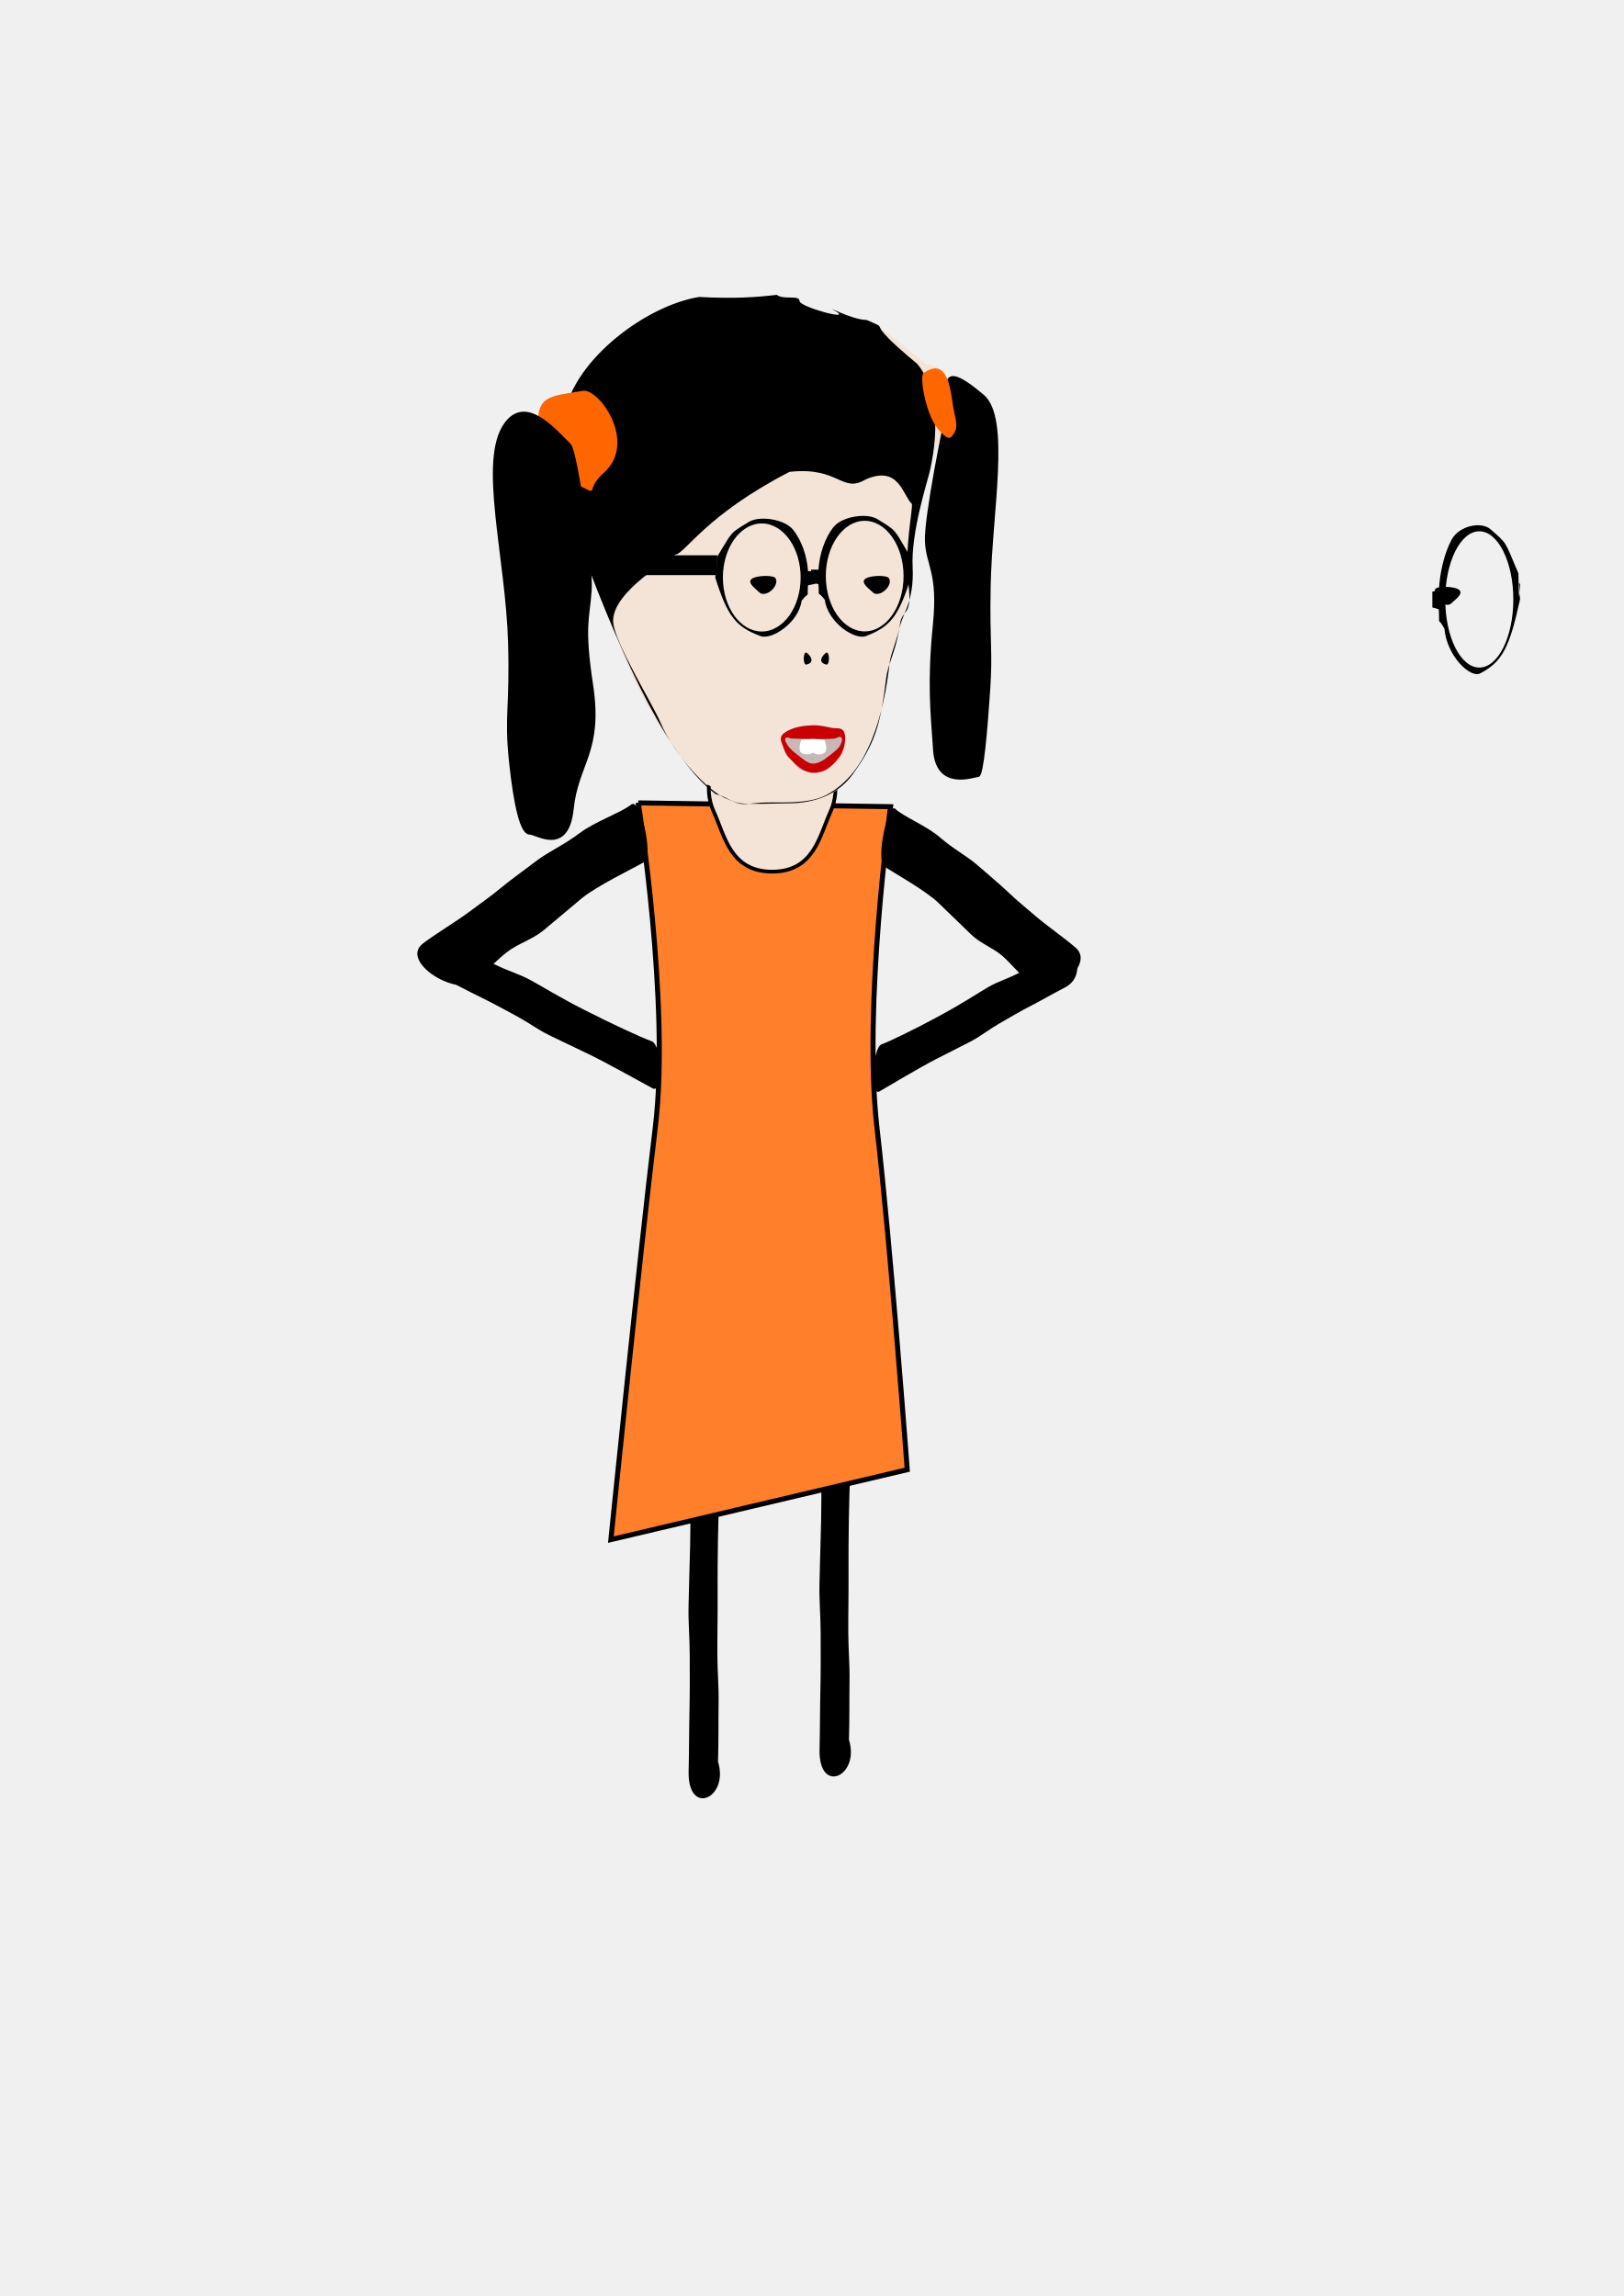
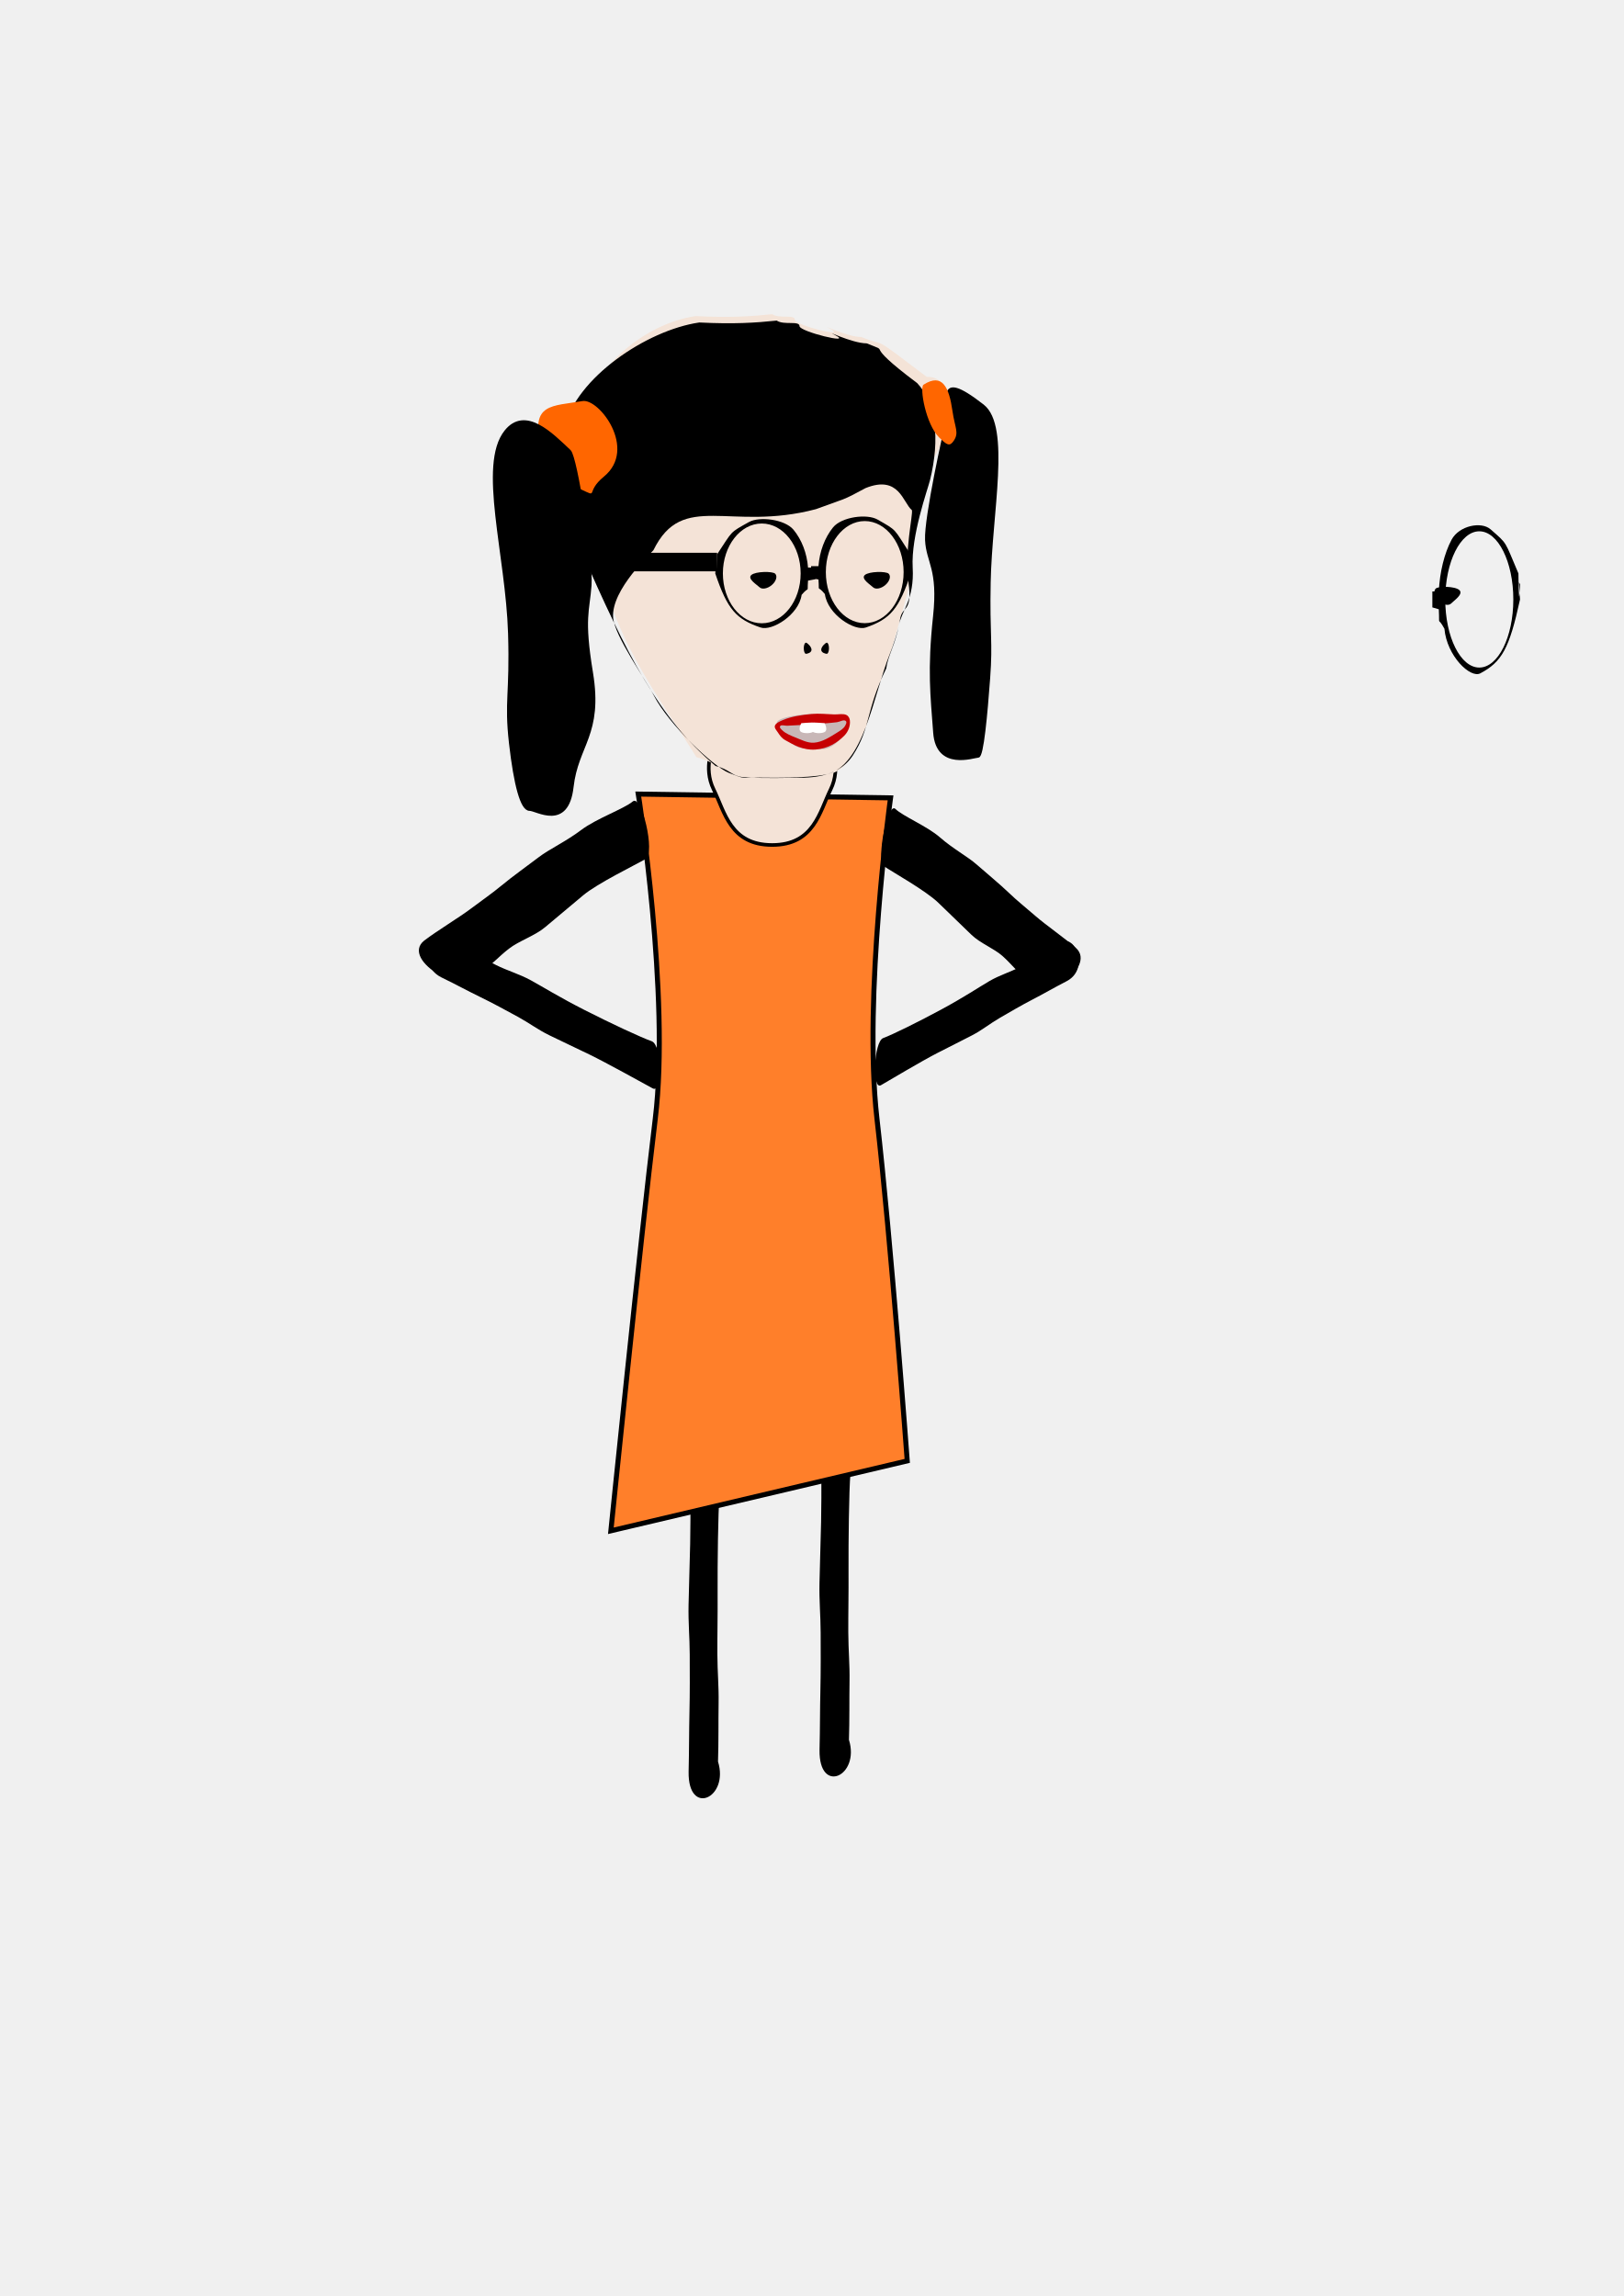
<svg xmlns="http://www.w3.org/2000/svg" width="744.094" height="1052.362" id="svg3905" version="1.1">
  <defs id="defs3907" />
  <g id="layer1">
    <path style="fill:#000000;fill-opacity:1;stroke:none;display:inline" id="path4205-0" d="m 316.293,662.672 c 0.028,7.488 0.28,32.78 -0.01,44.928 -0.285,12.148 -0.559,19.486 -0.735,27.94 -0.176,8.454 0.5,14.503 0.533,22.738 0.032,8.235 0.087,17.671 -0.125,26.647 -0.212,8.976 -0.129,16.369 -0.386,27.208 -0.304,20.684 18.654,11.979 13.472,-4.718 0.305,-8.964 0.137,-18.416 0.269,-26.641 0.132,-8.225 -0.523,-14.029 -0.566,-22.626 -0.042,-8.598 0.183,-16.905 0.113,-28.975 -0.07,-12.071 0.212,-36.223 0.853,-43.434 0.642,-7.212 -13.451,-30.555 -13.423,-23.066 z" />
    <path d="m 376.293,652.672 c 0.028,7.488 0.28,32.78 -0.01,44.928 -0.285,12.148 -0.559,19.486 -0.735,27.94 -0.176,8.454 0.5,14.503 0.533,22.738 0.032,8.235 0.087,17.671 -0.125,26.647 -0.212,8.976 -0.129,16.369 -0.386,27.208 -0.304,20.684 18.654,11.979 13.472,-4.718 0.305,-8.964 0.137,-18.416 0.269,-26.641 0.132,-8.225 -0.523,-14.029 -0.566,-22.626 -0.042,-8.598 0.183,-16.905 0.113,-28.975 -0.07,-12.071 0.212,-36.223 0.853,-43.434 0.642,-7.212 -13.451,-30.555 -13.423,-23.066 z" id="path4203-5" style="fill:#000000;fill-opacity:1;stroke:none;display:inline" />
    <path d="m -417.816,232.702 c 4.079,2.378 14.787,3.751 21.498,7.229 6.712,3.478 13.524,5.139 18.189,7.585 4.665,2.445 12.026,5.997 16.512,8.613 4.485,2.616 8.944,4.608 13.904,7.176 4.96,2.568 14.076,6.036 20.066,9.135 11.376,6.13 -7.217,31.398 -14.84,20.225 -4.98,-2.458 -8.388,-5.259 -12.914,-7.684 -4.527,-2.425 -10.587,-2.969 -15.267,-5.711 -4.68,-2.742 -10.804,-6.288 -17.372,-10.149 -6.567,-3.861 -22.236,-8.051 -26.356,-9.574 -4.12,-1.523 -7.498,-29.224 -3.419,-26.846 z" id="path4171-2" style="fill:#000000;fill-opacity:1;stroke:none;display:inline" />
    <path style="fill:#000000;fill-opacity:1;stroke:none;display:inline" id="path4204-3" d="m -205.041,222.702 c -4.079,2.378 -14.787,3.751 -21.498,7.229 -6.712,3.478 -13.524,5.139 -18.189,7.585 -4.664,2.445 -12.026,5.997 -16.512,8.613 -4.485,2.616 -8.944,4.608 -13.904,7.176 -4.96,2.568 -14.076,6.036 -20.066,9.135 -11.376,6.13 7.217,31.398 14.84,20.225 4.98,-2.458 8.388,-5.259 12.914,-7.684 4.527,-2.425 10.587,-2.969 15.267,-5.711 4.68,-2.742 10.804,-6.288 17.372,-10.149 6.567,-3.861 22.235,-8.051 26.356,-9.574 4.12,-1.523 7.497,-29.224 3.419,-26.846 z" />
-     <path style="fill:#ff7f2a;fill-opacity:1;stroke:#000000;stroke-width:2.3;stroke-miterlimit:4;stroke-opacity:1;stroke-dasharray:none;display:inline" d="m 292.497,368.001 115.616,1.738 c 0,0 -12.632,91.305 -6.226,147.098 6.406,55.794 13.875,156.794 13.875,156.794 l -135.822,32.043 c 0,0 13.447,-132.366 20.35,-188.837 6.903,-56.47 -7.792,-148.837 -7.792,-148.837 z" id="rect4164-9" />
-     <path style="fill:#f4e3d7;fill-opacity:1;stroke:#000000;stroke-width:1.709;stroke-miterlimit:4;stroke-opacity:1;stroke-dasharray:none" d="m 327.07,349.92 53.557,0 c 0,0 5.069,10.96 0,22.061 -5.07,11.102 -7.6,27.533 -26.779,27.533 -19.178,0 -21.709,-16.432 -26.779,-27.533 -5.07,-11.102 0,-22.061 0,-22.061 z" id="rect3359-4" />
+     <path style="fill:#ff7f2a;fill-opacity:1;stroke:#000000;stroke-width:2.3;stroke-miterlimit:4;stroke-opacity:1;stroke-dasharray:none;display:inline" d="m 292.497,363.96 115.616,1.738 c 0,0 -12.632,91.305 -6.226,147.098 6.406,55.794 13.875,156.794 13.875,156.794 l -135.822,32.043 c 0,0 13.447,-132.366 20.35,-188.837 6.903,-56.47 -7.792,-148.837 -7.792,-148.837 z" id="rect4164-9" />
+     <path style="fill:#f4e3d7;fill-opacity:1;stroke:#000000;stroke-width:1.642;stroke-miterlimit:4;stroke-opacity:1;stroke-dasharray:none" d="m 327.065,341.509 53.575,0 c 0,0 5.071,10.119 0,20.369 -5.071,10.25 -7.603,25.422 -26.788,25.422 -19.185,0 -21.716,-15.171 -26.787,-25.422 -5.071,-10.25 0,-20.369 0,-20.369 z" id="rect3359-4" />
    <path d="m -304.436,292.454 c 0.564,-1.053 2.362,-4.608 3.504,-6.322 1.142,-1.714 1.901,-2.752 2.68,-3.945 0.78,-1.193 0.788,-2.032 1.407,-3.19 0.62,-1.158 1.317,-2.485 2.162,-3.752 0.845,-1.267 1.363,-2.306 2.384,-3.836 1.819,-2.916 -11.835,-1.356 -9.59,0.902 -0.907,1.267 -1.528,2.594 -2.26,3.754 -0.731,1.16 -2.01,2.221 -2.651,3.43 -0.641,1.209 -1.196,2.815 -2.778,5.393 -1.582,2.577 -3.685,5.542 -4.686,6.568 -1.001,1.026 9.262,2.051 9.826,0.998 z" id="path3054" style="fill:#000000;fill-opacity:1;stroke:none;display:inline" />
    <path d="m -190.535,643.831 c -0.626,7.462 -2.585,32.68 -3.925,44.756 -1.345,12.076 -2.259,19.362 -3.173,27.769 -0.914,8.406 -0.769,14.492 -1.456,22.698 -0.688,8.207 -1.457,17.611 -2.453,26.534 -0.996,8.923 -1.558,16.295 -2.762,27.07 -2.11,20.579 17.536,13.562 13.833,-3.523 1.087,-8.903 1.745,-18.333 2.595,-26.515 0.85,-8.182 0.704,-14.021 1.413,-22.589 0.709,-8.568 1.659,-16.824 2.644,-28.854 0.985,-12.031 3.375,-36.066 4.645,-43.194 1.269,-7.128 -10.73,-31.613 -11.356,-24.151 z" id="path3058" style="fill:#000000;fill-opacity:1;stroke:none;display:inline" />
    <path style="fill:#000000;fill-opacity:1;stroke:none;display:inline" id="path3060" d="m -190.457,643.674 c 0.425,7.476 2.019,32.719 2.384,44.865 0.36,12.146 0.476,19.488 0.749,27.939 0.272,8.451 1.269,14.456 1.738,22.678 0.469,8.222 1.025,17.641 1.289,26.616 0.264,8.975 0.74,16.353 1.058,27.19 0.794,20.671 19.264,10.972 13.203,-5.427 -0.171,-8.968 -0.841,-18.397 -1.146,-26.617 -0.305,-8.22 -1.267,-13.981 -1.766,-22.565 -0.498,-8.583 -0.715,-16.89 -1.425,-28.94 -0.711,-12.05 -1.711,-36.183 -1.453,-43.418 0.258,-7.235 -15.053,-29.798 -14.628,-22.321 z" />
    <path id="path3068" d="m -337.206,335.24 19.204,-2.256 c 0,0 1.848,14.602 0.061,29.823 -1.787,15.221 -2.65,37.541 -9.526,38.348 -6.877,0.808 -7.829,-21.298 -9.678,-36.093 -1.848,-14.794 -0.061,-29.823 -0.061,-29.823 z" style="fill:#f4e3d7;fill-opacity:1;stroke:#000000;stroke-width:1.19;stroke-miterlimit:4;stroke-opacity:1;stroke-dasharray:none" />
    <path id="path3066" d="m -163.279,385.225 19.873,0.858 c 0,0 14.32,74.028 18.117,129.049 3.798,55.021 7.587,188.567 7.587,188.567 l -80.137,2.203 c 0,0 7.899,-162.738 8.654,-194.714 0.755,-31.975 3.15,-51.42 9.167,-77.447 5.599,-24.219 16.738,-48.516 16.738,-48.516 z" style="fill:#ff7f2a;fill-opacity:1;stroke:#000000;stroke-width:1.759;stroke-miterlimit:4;stroke-opacity:1;stroke-dasharray:none;display:inline" />
-     <path style="fill:#f4e3d7;fill-opacity:1;display:inline" d="m 394.699,147.352 c -6.757,0 -20.14,-7.402 -14.245,-4.05 8.452,4.807 -16.214,-1.798 -16.214,-4.51 0,-2.881 -7.088,-0.361 -10.348,-2.777 -9.727,1.121 -19.432,1.796 -35.125,0.945 -24.151,3.882 -47.474,26.452 -52.487,50.567 -3.919,18.849 -1.152,44.351 7.949,63.615 3.346,42.173 23.678,81.934 48.504,108.06 6.338,1.641 7.222,6.707 16.202,6.632 9.648,-0.08 13.627,1.324 21.636,-0.167 15.204,-2.83 20.077,3.142 28.971,-10.267 10.382,-15.652 12.19,-18.747 15.843,-38.32 0.381,-3.222 1.531,-9.041 3.324,-15.337 3.325,-13.338 8.644,-30.413 9.239,-41.19 -0.482,-15.866 0.032,-41.801 3.474,-45.044 15.977,-15.058 18.789,-49.06 3.243,-48.375 -26.874,-22.095 -17.133,-14.191 -29.966,-19.781 z" id="path3879" />
-     <path id="path3040" d="m 428.189,286.029 c 2.364,-23.837 -3.187,-26.793 -3.668,-37.944 -0.481,-11.15 8.568,-55.232 9.373,-58.144 2.363,-8.549 -6.647,-28.06 16.471,-8.524 12.244,10.347 3.593,53.22 2.972,87.628 -0.48,26.623 1.019,29.073 -0.233,47.509 -1.252,18.437 -2.982,38.941 -4.892,38.941 -1.91,0 -18.71,6.728 -19.962,-11.709 -1.252,-18.437 -2.722,-30.929 -0.061,-57.759 z" style="fill:#000000;stroke:#000000;stroke-width:1.303;stroke-miterlimit:4;display:inline" />
-     <path id="path3076" d="m 397.161,146.65 c -6.825,0 -20.343,-7.511 -14.389,-4.109 8.537,4.878 -16.378,-1.825 -16.378,-4.577 0,-2.924 -7.159,-0.366 -10.453,-2.818 -9.825,1.138 -19.628,1.822 -35.48,0.959 -24.395,3.94 -56.525,28.27 -61.589,52.74 -3.958,19.127 -8.023,43.828 7.315,62.053 20.799,55.819 41.131,97.515 61.762,113.055 6.402,1.665 6.569,3.947 12.884,4.376 2.828,0.192 11.468,0.086 22.033,-0.166 5.831,-0.139 19.478,-1.521 27.933,-13.311 10.025,-13.98 12.642,-22.033 15.311,-43.944 0.77,-6.539 4.183,-12.007 5.818,-21.857 1.22,-7.35 7.132,-13.024 6.304,-29.11 -0.828,-16.086 6.873,-39.461 7.921,-44.132 4.71,-20.994 2.693,-39.069 -5.868,-49.088 -27.145,-22.421 -10.163,-14.4 -23.126,-20.073 z m -65.124,219.025 c -7.066,-3.092 -22.646,-18.588 -29.424,-34.672 -3.381,-8.023 -20.957,-36.389 -21.609,-45.772 -0.99,-14.236 28.008,-30.072 28.569,-31.066 4.29,-0.358 13.737,-18.021 52.207,-37.885 22.824,-2.548 23.988,10.027 34.877,3.492 15.392,-6.826 17.107,7.444 21.203,11.139 0.637,2.148 -3.515,20.698 -1.571,36.444 1.944,15.746 -2.879,11.507 -3.865,18.834 -0.829,6.166 -4.236,13.29 -4.699,17.416 -2.555,22.757 -9.272,50.51 -29.138,60.83 -9.226,4.793 -23.18,2.769 -31.571,3.606 -8.351,0.833 -7.288,0.965 -14.981,-2.365 z" style="fill:#000000;display:inline" />
-     <path style="fill:#ff6600;fill-opacity:1;stroke:none;display:inline" d="m 276.791,216.623 c -8.912,7.922 -1.93,10.71 -10.783,6.217 -11.805,-5.992 -15.312,-7.084 -18.37,-22.116 -4.17,-20.501 5.247,-18.956 19.311,-21.583 7.618,-1.423 25.279,23.761 9.842,37.482 z" id="path3072" />
-     <path style="fill:#000000;stroke:#000000;stroke-width:1.846;stroke-miterlimit:4;display:inline" d="m 270.874,313.957 c -4.149,-27.242 -1.498,-30.621 -0.654,-43.364 0.845,-12.743 -6.509,-63.538 -9.359,-66.449 -8.255,-8.433 -20.152,-21.71 -28.912,-9.741 -12.104,16.539 0.715,60.822 1.805,100.145 0.843,30.426 -1.789,33.226 0.409,54.296 2.197,21.07 5.233,32.77 8.587,32.77 3.353,0 17.043,10.138 19.241,-10.932 2.198,-21.07 13.554,-26.062 8.884,-56.724 z" id="path3874" />
-     <rect style="fill:#000000;stroke:#000000;stroke-width:3;stroke-miterlimit:4;stroke-dasharray:none;display:inline" id="rect3877" width="35.63" height="6.083" x="-327.192" y="256.015" transform="scale(-1,1)" />
+     <path style="fill:#f4e3d7;fill-opacity:1;display:inline" d="m 394.717,154.479 c -6.759,0 -20.146,-6.834 -14.25,-3.739 8.455,4.438 -16.219,-1.661 -16.219,-4.164 0,-2.66 -7.09,-0.333 -10.352,-2.564 -9.73,1.035 -19.438,1.658 -35.137,0.872 -24.159,3.585 -47.49,24.423 -52.505,46.688 -3.92,17.404 -1.152,40.949 7.952,58.736 3.519,38.977 28.492,69.967 44.948,96.738 6.34,1.515 11.154,5.401 19.78,7.311 9.386,2.078 12.796,0.357 21.643,-0.154 11.637,-0.672 21.207,5.683 29.338,-7.139 9.364,-14.766 10.703,-29.278 13.883,-35.38 0.381,-2.975 3.14,-8.842 4.933,-14.656 3.326,-12.315 8.647,-28.08 9.242,-38.031 -0.482,-14.649 0.032,-38.594 3.475,-41.589 15.982,-13.903 18.795,-45.297 3.244,-44.665 -26.883,-20.401 -17.138,-13.103 -29.976,-18.264 z" id="path3879" />
+     <path id="path3040" d="m 428.218,282.519 c 2.365,-22.008 -3.188,-24.738 -3.669,-35.033 -0.481,-10.295 8.571,-50.996 9.376,-53.684 2.364,-7.893 -6.649,-25.908 16.477,-7.87 12.248,9.554 3.594,49.138 2.973,80.906 -0.481,24.581 1.019,26.843 -0.233,43.865 -1.252,17.023 -2.983,35.954 -4.894,35.954 -1.911,0 -18.716,6.212 -19.968,-10.811 -1.252,-17.023 -2.723,-28.557 -0.061,-53.329 z" style="fill:#000000;stroke:#000000;stroke-width:1.253;stroke-miterlimit:4;display:inline" />
+     <path id="path3076" d="m 397.179,157.375 c -6.828,0 -20.35,-6.814 -14.394,-3.728 8.54,4.425 -16.383,-1.656 -16.383,-4.152 0,-2.652 -7.162,-0.332 -10.456,-2.556 -9.829,1.032 -19.634,1.653 -35.492,0.87 -24.403,3.574 -56.544,25.645 -61.61,47.844 -3.96,17.351 -8.025,39.758 7.318,56.292 21.106,48.307 35.836,77.354 61.782,99.141 6.404,1.511 7.146,4.451 12.353,5.087 2.831,0.346 12.007,0.564 22.576,0.336 5.833,-0.126 20.545,1.063 27.943,-10.261 8.284,-12.682 5.644,-19.987 15.316,-39.864 0.77,-5.932 4.185,-10.892 5.82,-19.827 1.22,-6.668 7.134,-11.815 6.306,-26.407 -0.828,-14.592 6.875,-35.797 7.923,-40.034 4.711,-19.045 2.694,-35.442 -5.87,-44.53 -27.154,-20.339 -10.166,-13.063 -23.133,-18.209 z m -63.125,196.876 c -7.069,-2.804 -27.619,-22.212 -34.399,-35.428 -3.674,-7.161 -18.019,-27.221 -18.672,-35.733 -0.99,-12.915 17.913,-30.029 18.474,-30.931 13.422,-27.324 34.984,-8.32 74.456,-18.79 13.737,-5.061 11.871,-3.733 22.763,-9.662 15.397,-6.192 17.113,6.753 21.21,10.105 0.637,1.948 -3.516,18.776 -1.571,33.06 1.945,14.284 -2.88,10.439 -3.866,17.085 -0.83,5.593 -3.288,12.257 -4.7,15.799 -7.517,18.844 -11.861,51.377 -29.148,55.183 -8.887,1.957 -27.481,1.456 -31.582,1.457 -7.323,0.003 -5.269,0.876 -12.965,-2.146 z" style="fill:#000000;display:inline" />
+     <path style="fill:#ff6600;fill-opacity:1;stroke:none;display:inline" d="m 276.77,218.436 c -8.915,7.314 -1.93,9.889 -10.787,5.74 -11.809,-5.532 -15.317,-6.54 -18.376,-20.419 -4.172,-18.928 5.249,-17.502 19.318,-19.928 7.621,-1.314 25.287,21.938 9.845,34.607 z" id="path3072" />
+     <path style="fill:#000000;stroke:#000000;stroke-width:1.774;stroke-miterlimit:4;display:inline" d="m 270.851,308.305 c -4.15,-25.152 -1.499,-28.272 -0.654,-40.038 0.845,-11.766 -6.511,-58.665 -9.362,-61.353 -8.258,-7.786 -20.159,-20.045 -28.921,-8.994 -12.108,15.27 0.715,56.157 1.805,92.464 0.843,28.092 -1.789,30.677 0.409,50.132 2.198,19.454 5.235,30.256 8.59,30.256 3.354,0 17.049,9.36 19.247,-10.094 2.198,-19.454 13.558,-24.063 8.887,-52.374 z" id="path3874" />
+     <rect style="fill:#000000;stroke:#000000;stroke-width:2.883;stroke-miterlimit:4;stroke-dasharray:none;display:inline" id="rect3877" width="35.642" height="5.617" x="-327.187" y="254.807" transform="scale(-1,1)" />
    <path style="fill:#000000;fill-opacity:1;stroke:none;display:inline" id="path3062" d="m -302.148,453.42 c -0.45,4.529 1.729,12.07 1.263,19.351 -0.467,7.281 0.232,13.94 -0.111,19.011 -0.342,5.072 -0.689,12.955 -1.184,17.936 -0.495,4.981 -0.605,9.693 -0.949,15.073 -0.343,5.38 -0.189,14.778 -0.603,21.275 -0.939,12.434 -21.539,5.948 -16.478,-5.155 0.27,-5.355 1.156,-9.458 1.52,-14.4 0.365,-4.942 -0.842,-10.499 -0.319,-15.701 0.524,-5.201 1.184,-11.992 1.927,-19.296 0.744,-7.305 -0.48,-33.891 -0.578,-38.12 -0.097,-4.23 15.959,-4.502 15.51,0.026 z" />
-     <path id="path3090" d="m 328.619,255.235 c 7.412,-12.047 5.518,-10.522 14.585,-16.035 4.874,-2.964 16.443,-1.337 20.4,3.777 3.818,4.985 6.178,11.739 6.687,18.815 l 3.378,0 0,5.789 -3.378,0.689 c -0.509,7.076 0.881,2.114 -2.937,7.067 -1.278,9.938 -13.588,18.133 -18.793,16.214 -11.218,-4.135 -15.175,-8.922 -20.774,-26.832 l 0.535,-6.235 -0.535,0.689 c 0.553,11.958 0.833,-3.938 0.833,-3.938 z m 20.477,34.216 c 9.834,0 17.816,-11.128 17.816,-24.765 0,-13.669 -8.006,-24.765 -17.816,-24.765 -9.834,0 -17.816,11.128 -17.816,24.765 0,13.669 7.983,24.765 17.816,24.765 z" />
-     <path style="fill:#000000;fill-opacity:1;stroke:none;display:inline" d="m 344.315,265.486 c -1.977,1.861 2.575,4.836 3.738,6.071 1.163,1.235 3.709,0.728 5.685,-1.133 1.977,-1.861 2.636,-4.371 1.473,-5.607 -1.163,-1.235 -8.92,-1.193 -10.897,0.668 z" id="path3094" />
+     <path id="path3090" d="m 328.614,254.086 c 7.415,-11.123 5.52,-9.715 14.59,-14.805 4.876,-2.737 16.449,-1.234 20.406,3.487 3.819,4.603 6.18,10.839 6.689,17.372 l 3.379,0 0,5.345 -3.379,0.636 c -0.509,6.533 0.881,1.951 -2.938,6.525 -1.279,9.176 -13.592,16.742 -18.799,14.97 -11.222,-3.818 -15.18,-8.237 -20.781,-24.774 l 0.536,-5.756 -0.536,0.636 c 0.553,11.041 0.833,-3.636 0.833,-3.636 z m 20.484,31.591 c 9.837,0 17.822,-10.274 17.822,-22.865 0,-12.62 -8.008,-22.865 -17.822,-22.865 -9.837,0 -17.822,10.274 -17.822,22.865 0,12.62 7.985,22.865 17.822,22.865 z" />
+     <path style="fill:#000000;fill-opacity:1;stroke:none;display:inline" d="m 344.316,263.551 c -1.977,1.718 2.576,4.465 3.74,5.606 1.164,1.141 3.71,0.672 5.687,-1.046 1.977,-1.718 2.637,-4.036 1.474,-5.177 -1.163,-1.141 -8.923,-1.101 -10.901,0.617 z" id="path3094" />
    <path d="m 695.842,262.827 c -6.489,-15.191 -4.831,-13.267 -12.768,-20.22 -4.267,-3.737 -14.395,-1.686 -17.859,4.762 -3.342,6.286 -5.409,14.803 -5.854,23.725 l -2.957,0 0,7.3 2.957,0.869 c 0.446,8.922 -0.771,2.665 2.571,8.911 1.119,12.531 11.896,22.865 16.452,20.445 9.821,-5.214 13.285,-11.25 18.187,-33.835 l -0.469,-7.862 0.469,0.869 c -0.484,15.078 -0.729,-4.965 -0.729,-4.965 z m -17.927,43.145 c -8.609,0 -15.597,-14.032 -15.597,-31.227 0,-17.236 7.009,-31.227 15.597,-31.227 8.609,0 15.597,14.032 15.597,31.227 0,17.236 -6.989,31.227 -15.597,31.227 z" id="path3013" />
    <path id="path3015" d="m 668.802,270.486 c 1.977,1.861 -2.575,4.836 -3.738,6.071 -1.163,1.235 -3.709,0.728 -5.685,-1.133 -1.977,-1.861 -2.636,-4.371 -1.473,-5.607 1.163,-1.235 8.92,-1.193 10.897,0.668 z" style="fill:#000000;fill-opacity:1;stroke:none;display:inline" />
-     <path d="m 416.738,254.381 c -7.412,-12.328 -5.518,-10.767 -14.585,-16.409 -4.874,-3.033 -16.443,-1.368 -20.4,3.865 -3.818,5.101 -6.178,12.013 -6.687,19.254 l -3.378,0 0,5.924 3.378,0.705 c 0.509,7.241 -0.881,2.163 2.937,7.231 1.278,10.17 13.588,18.556 18.793,16.593 11.218,-4.232 15.175,-9.13 20.774,-27.458 l -0.535,-6.38 0.535,0.705 c -0.553,12.237 -0.833,-4.03 -0.833,-4.03 z m -20.477,35.014 c -9.834,0 -17.816,-11.388 -17.816,-25.343 0,-13.988 8.006,-25.343 17.816,-25.343 9.834,0 17.816,11.388 17.816,25.343 0,13.988 -7.983,25.343 -17.816,25.343 z" id="path3017" />
-     <path id="path3019" d="m 396.315,265.486 c -1.977,1.861 2.575,4.836 3.738,6.071 1.163,1.235 3.709,0.728 5.685,-1.133 1.977,-1.861 2.636,-4.371 1.473,-5.607 -1.163,-1.235 -8.92,-1.193 -10.897,0.668 z" style="fill:#000000;fill-opacity:1;stroke:none;display:inline" />
-     <path id="path3355-9" d="m 379.884,301.842 c 0,1.527 -0.447,2.765 -0.999,2.765 -0.551,0 -2.552,-0.505 -2.552,-2.032 0,-1.527 2.001,-3.498 2.552,-3.498 0.551,0 0.999,1.238 0.999,2.765 z" style="fill:#000000;fill-opacity:1;stroke:none;display:inline" />
-     <path style="fill:#000000;fill-opacity:1;stroke:none;display:inline" d="m 368.333,301.842 c 0,1.527 0.447,2.765 0.999,2.765 0.551,0 2.552,-0.505 2.552,-2.032 0,-1.527 -2.001,-3.498 -2.552,-3.498 -0.551,0 -0.999,1.238 -0.999,2.765 z" id="path3357-8" />
-     <path style="fill:#c8b7b7;fill-opacity:1;stroke:none;display:inline" d="m 386.504,338.407 c 0,4.293 -5.67,16.591 -11.084,15.446 -7.582,-1.604 -9.694,3.849 -16.873,-15.354 -1.337,-3.576 8.699,-6.078 14.469,-6.078 5.77,0 13.488,1.692 13.488,5.986 z" id="path4268-5" />
-     <path style="font-size:medium;font-style:normal;font-variant:normal;font-weight:normal;font-stretch:normal;text-indent:0;text-align:start;text-decoration:none;line-height:normal;letter-spacing:normal;word-spacing:normal;text-transform:none;direction:ltr;block-progression:tb;writing-mode:lr-tb;text-anchor:start;baseline-shift:baseline;color:#000000;fill:#c60003;fill-opacity:1;fill-rule:nonzero;stroke:none;visibility:visible;display:inline;overflow:visible;enable-background:accumulate;font-family:sans-serif" d="m 372.6,332.443 c -3.853,0.132 -7.867,0.579 -11.365,2.406 -1.286,0.672 -2.847,1.507 -3.303,3.022 -0.414,1.375 0.428,2.922 0.896,4.239 0.675,1.904 1.256,3.642 2.694,5.122 2.896,2.98 6.502,6.98 11.385,6.987 5.003,0.008 8.845,-3.298 11.703,-7.121 1.823,-2.439 2.767,-5.88 2.711,-9.07 -0.022,-1.236 -0.325,-2.682 -1.173,-3.463 -1.225,-1.127 -3.114,-0.611 -4.678,-0.867 -2.949,-0.482 -5.891,-1.357 -8.869,-1.255 z m -0.578,6.259 c 3.403,0.012 6.813,0.118 10.207,-0.155 1.129,-0.091 2.57,-1.398 3.369,-0.492 0.668,0.758 0.046,2.224 -0.378,3.181 -0.682,1.539 -2.061,2.654 -3.262,3.619 -2.928,2.352 -6.059,5.168 -9.422,5.133 -2.498,-0.026 -4.893,-2.415 -6.959,-3.957 -1.828,-1.365 -3.638,-2.847 -4.712,-4.614 -0.582,-0.958 -1.439,-2.248 -0.849,-3.098 0.554,-0.798 1.791,0.138 2.688,0.178 3.104,0.137 6.212,0.194 9.319,0.205 z" id="path3444-6" />
-     <path style="fill:#ffffff;display:inline" d="m 372.632,338.702 c 0,0 -1.933,4.844 0,6.337 1.23,0.951 3.99,0.951 5.22,0 1.793,-1.385 0,-5.876 0,-5.876 -1.508,-0.209 -3.247,-0.365 -5.22,-0.462 z" id="path4250-7" />
-     <path id="path4257-0" d="m 372.429,338.701 c 0,0 1.934,4.844 0,6.337 -1.23,0.951 -3.99,0.951 -5.22,0 -1.793,-1.385 0,-5.876 0,-5.876 1.508,-0.209 3.247,-0.365 5.22,-0.462 z" style="fill:#ffffff;display:inline" />
-     <path id="path3038" d="m 430.353,197.197 c 3.542,3.768 4.806,4.701 6.7,1.632 2.524,-4.092 0.508,-6.357 -0.611,-14.844 -1.525,-11.575 -4.582,-19.017 -13.237,-12.977 -1.919,1.339 1.013,19.661 7.148,26.189 z" style="fill:#ff6600;fill-opacity:1;stroke:none;display:inline" />
+     <path d="m 416.763,253.298 c -7.415,-11.382 -5.52,-9.941 -14.59,-15.151 -4.876,-2.8 -16.449,-1.263 -20.406,3.568 -3.819,4.71 -6.18,11.092 -6.689,17.777 l -3.379,0 0,5.47 3.379,0.651 c 0.509,6.685 -0.881,1.997 2.938,6.677 1.279,9.39 13.592,17.133 18.799,15.32 11.222,-3.907 15.18,-8.43 20.781,-25.352 l -0.536,-5.891 0.536,0.651 c -0.553,11.298 -0.833,-3.72 -0.833,-3.72 z m -20.484,32.328 c -9.837,0 -17.822,-10.514 -17.822,-23.399 0,-12.915 8.008,-23.399 17.822,-23.399 9.837,0 17.822,10.514 17.822,23.399 0,12.915 -7.985,23.399 -17.822,23.399 z" id="path3017" />
+     <path id="path3019" d="m 396.333,263.551 c -1.977,1.718 2.576,4.465 3.74,5.606 1.164,1.141 3.71,0.672 5.687,-1.046 1.977,-1.718 2.637,-4.036 1.474,-5.177 -1.163,-1.141 -8.923,-1.101 -10.901,0.617 z" style="fill:#000000;fill-opacity:1;stroke:none;display:inline" />
+     <path id="path3355-9" d="m 379.896,297.119 c 0,1.41 -0.447,2.553 -0.999,2.553 -0.552,0 -2.553,-0.466 -2.553,-1.876 0,-1.41 2.001,-3.23 2.553,-3.23 0.552,0 0.999,1.143 0.999,2.553 z" style="fill:#000000;fill-opacity:1;stroke:none;display:inline" />
+     <path style="fill:#000000;fill-opacity:1;stroke:none;display:inline" d="m 368.342,297.119 c 0,1.41 0.447,2.553 0.999,2.553 0.552,0 2.553,-0.466 2.553,-1.876 0,-1.41 -2.001,-3.23 -2.553,-3.23 -0.552,0 -0.999,1.143 -0.999,2.553 z" id="path3357-8" />
+     <path style="fill:#c8b7b7;fill-opacity:1;stroke:none;display:inline" d="m 388.905,331.72 c 0,3.229 -6.642,12.479 -12.986,11.617 -8.883,-1.206 -11.358,2.895 -19.768,-11.548 -1.566,-2.689 10.192,-4.571 16.952,-4.571 6.76,0 15.803,1.273 15.803,4.502 z" id="path4268-5" />
+     <path style="font-size:medium;font-style:normal;font-variant:normal;font-weight:normal;font-stretch:normal;text-indent:0;text-align:start;text-decoration:none;line-height:normal;letter-spacing:normal;word-spacing:normal;text-transform:none;direction:ltr;block-progression:tb;writing-mode:lr-tb;text-anchor:start;baseline-shift:baseline;color:#000000;fill:#c60003;fill-opacity:1;fill-rule:nonzero;stroke:none;visibility:visible;display:inline;overflow:visible;enable-background:accumulate;font-family:sans-serif" d="m 371.921,327.257 c -4.491,0.425 -9.152,1.1 -13.121,2.766 -1.459,0.612 -3.229,1.371 -3.665,2.546 -0.396,1.066 0.687,2.154 1.316,3.103 0.91,1.37 1.699,2.625 3.473,3.613 3.572,1.99 8.039,4.683 13.744,4.276 5.844,-0.417 10.12,-3.221 13.214,-6.33 1.973,-1.983 2.857,-4.643 2.587,-7.031 -0.104,-0.925 -0.55,-1.984 -1.591,-2.497 -1.502,-0.742 -3.676,-0.195 -5.519,-0.254 -3.475,-0.112 -6.967,-0.519 -10.439,-0.19 z m -0.276,4.742 c 3.975,-0.28 7.965,-0.488 11.912,-0.98 1.313,-0.164 2.913,-1.265 3.903,-0.654 0.829,0.512 0.195,1.664 -0.239,2.417 -0.698,1.212 -2.239,2.165 -3.58,2.99 -3.27,2.012 -6.747,4.388 -10.678,4.646 -2.92,0.192 -5.869,-1.397 -8.38,-2.378 -2.222,-0.869 -4.431,-1.827 -5.798,-3.061 -0.741,-0.669 -1.824,-1.564 -1.189,-2.252 0.596,-0.645 2.101,-0.048 3.151,-0.094 3.635,-0.16 7.268,-0.38 10.897,-0.635 z" id="path3444-6" />
+     <path style="fill:#ffffff;display:inline" d="m 372.642,331.151 c 0,0 -1.934,3.351 0,4.385 1.231,0.658 3.991,0.658 5.222,0 1.793,-0.958 0,-4.065 0,-4.065 -1.509,-0.145 -3.248,-0.252 -5.222,-0.319 z" id="path4250-7" />
+     <path id="path4257-0" d="m 372.439,331.15 c 0,0 1.934,3.351 0,4.385 -1.231,0.658 -3.991,0.658 -5.222,0 -1.793,-0.958 0,-4.065 0,-4.065 1.508,-0.145 3.248,-0.252 5.222,-0.319 z" style="fill:#ffffff;display:inline" />
+     <path id="path3038" d="m 430.383,200.5 c 3.543,3.479 4.808,4.34 6.702,1.507 2.525,-3.778 0.508,-5.869 -0.611,-13.705 -1.525,-10.687 -4.584,-17.558 -13.242,-11.982 -1.92,1.237 1.014,18.153 7.15,24.18 z" style="fill:#ff6600;fill-opacity:1;stroke:none;display:inline" />
    <path d="m 299.106,498.85 c -4.831,-2.627 -21.092,-11.686 -29.044,-15.55 -7.952,-3.863 -12.79,-6.075 -18.316,-8.79 -5.526,-2.715 -9.201,-5.623 -14.513,-8.513 -5.312,-2.89 -11.392,-6.223 -17.268,-9.076 -5.876,-2.853 -10.626,-5.513 -17.722,-8.956 -13.476,-6.797 -1.257,-26.574 7.734,-14.563 5.9,2.737 11.952,6.212 17.314,8.901 5.362,2.69 10.509,4.024 16.052,7.052 5.543,3.028 12.789,7.597 24.689,13.653 11.9,6.056 25.703,12.499 30.587,14.224 4.885,1.726 5.316,24.244 0.486,21.617 z" id="path4201-4" style="fill:#000000;fill-opacity:1;stroke:none;display:inline" />
-     <path style="fill:#000000;fill-opacity:1;stroke:none;display:inline" id="path4204-3-7" d="m 289.277,368.764 c -4.102,3.431 -16.709,7.839 -23.623,13.073 -6.915,5.234 -14.638,8.783 -19.432,12.447 -4.795,3.665 -12.479,9.157 -16.989,12.931 -4.51,3.774 -9.224,6.95 -14.335,10.816 -5.111,3.866 -14.977,9.79 -21.149,14.457 -11.631,9.094 20.688,27.552 25.817,14.786 5.176,-3.768 8.297,-7.403 12.931,-11.009 4.633,-3.605 11.856,-5.88 16.558,-9.829 4.702,-3.949 10.871,-9.077 17.464,-14.631 6.593,-5.554 24.217,-14.063 28.693,-16.699 4.476,-2.635 -1.832,-29.775 -5.934,-26.344 z" />
-     <path style="fill:#000000;fill-opacity:1;stroke:none;display:inline" id="path3051" d="m 403.005,500.248 c 4.254,-2.471 18.582,-11.005 25.573,-14.612 6.99,-3.607 11.24,-5.662 16.099,-8.199 4.859,-2.537 8.121,-5.326 12.799,-8.044 4.679,-2.719 10.034,-5.855 15.2,-8.518 5.166,-2.663 9.351,-5.17 15.589,-8.385 11.854,-6.362 1.825,-26.52 -6.291,-14.803 -5.184,2.547 -10.518,5.826 -15.235,8.342 -4.716,2.516 -9.209,3.686 -14.091,6.534 -4.882,2.849 -11.281,7.183 -21.751,12.856 -10.469,5.672 -22.596,11.67 -26.872,13.238 -4.276,1.568 -5.274,24.061 -1.02,21.591 z" />
+     <path style="fill:#000000;fill-opacity:1;stroke:none;display:inline" id="path4204-3-7" d="m 289.991,367.335 c -4.102,3.431 -16.709,7.839 -23.623,13.073 -6.915,5.234 -14.638,8.783 -19.432,12.447 -4.795,3.665 -12.479,9.157 -16.989,12.931 -4.51,3.774 -9.224,6.95 -14.335,10.816 -5.111,3.866 -14.977,9.79 -21.149,14.457 -11.631,9.094 20.688,27.552 25.817,14.786 5.176,-3.768 8.297,-7.403 12.931,-11.009 4.633,-3.605 11.856,-5.88 16.558,-9.829 4.702,-3.949 10.871,-9.077 17.464,-14.631 6.593,-5.554 24.217,-14.063 28.693,-16.699 4.476,-2.635 -1.832,-29.775 -5.934,-26.344 z" />
+     <path style="fill:#000000;fill-opacity:1;stroke:none;display:inline" id="path3051" d="m 403.72,497.391 c 4.254,-2.471 18.582,-11.005 25.573,-14.612 6.99,-3.607 11.24,-5.662 16.099,-8.199 4.859,-2.537 8.121,-5.326 12.799,-8.044 4.679,-2.719 10.034,-5.855 15.2,-8.518 5.166,-2.663 9.351,-5.17 15.589,-8.385 11.854,-6.362 1.825,-26.52 -6.291,-14.803 -5.184,2.547 -10.518,5.826 -15.235,8.342 -4.716,2.516 -9.209,3.686 -14.091,6.534 -4.882,2.849 -11.281,7.183 -21.751,12.856 -10.469,5.672 -22.596,11.67 -26.872,13.238 -4.276,1.568 -5.274,24.061 -1.02,21.591 z" />
    <path d="m 410.329,370.764 c 3.553,3.431 14.471,7.839 20.46,13.073 5.989,5.234 12.677,8.783 16.83,12.447 4.153,3.665 10.808,9.157 14.714,12.931 3.906,3.774 7.989,6.95 12.415,10.816 4.426,3.866 12.971,9.79 18.316,14.457 10.073,9.094 -17.918,27.552 -22.36,14.786 -4.483,-3.768 -7.186,-7.403 -11.199,-11.009 -4.013,-3.605 -10.269,-5.88 -14.341,-9.829 -4.072,-3.949 -9.415,-9.077 -15.126,-14.631 -5.71,-5.554 -20.974,-14.063 -24.85,-16.699 -3.876,-2.635 1.587,-29.775 5.14,-26.344 z" id="path3053" style="fill:#000000;fill-opacity:1;stroke:none;display:inline" />
  </g>
</svg>
